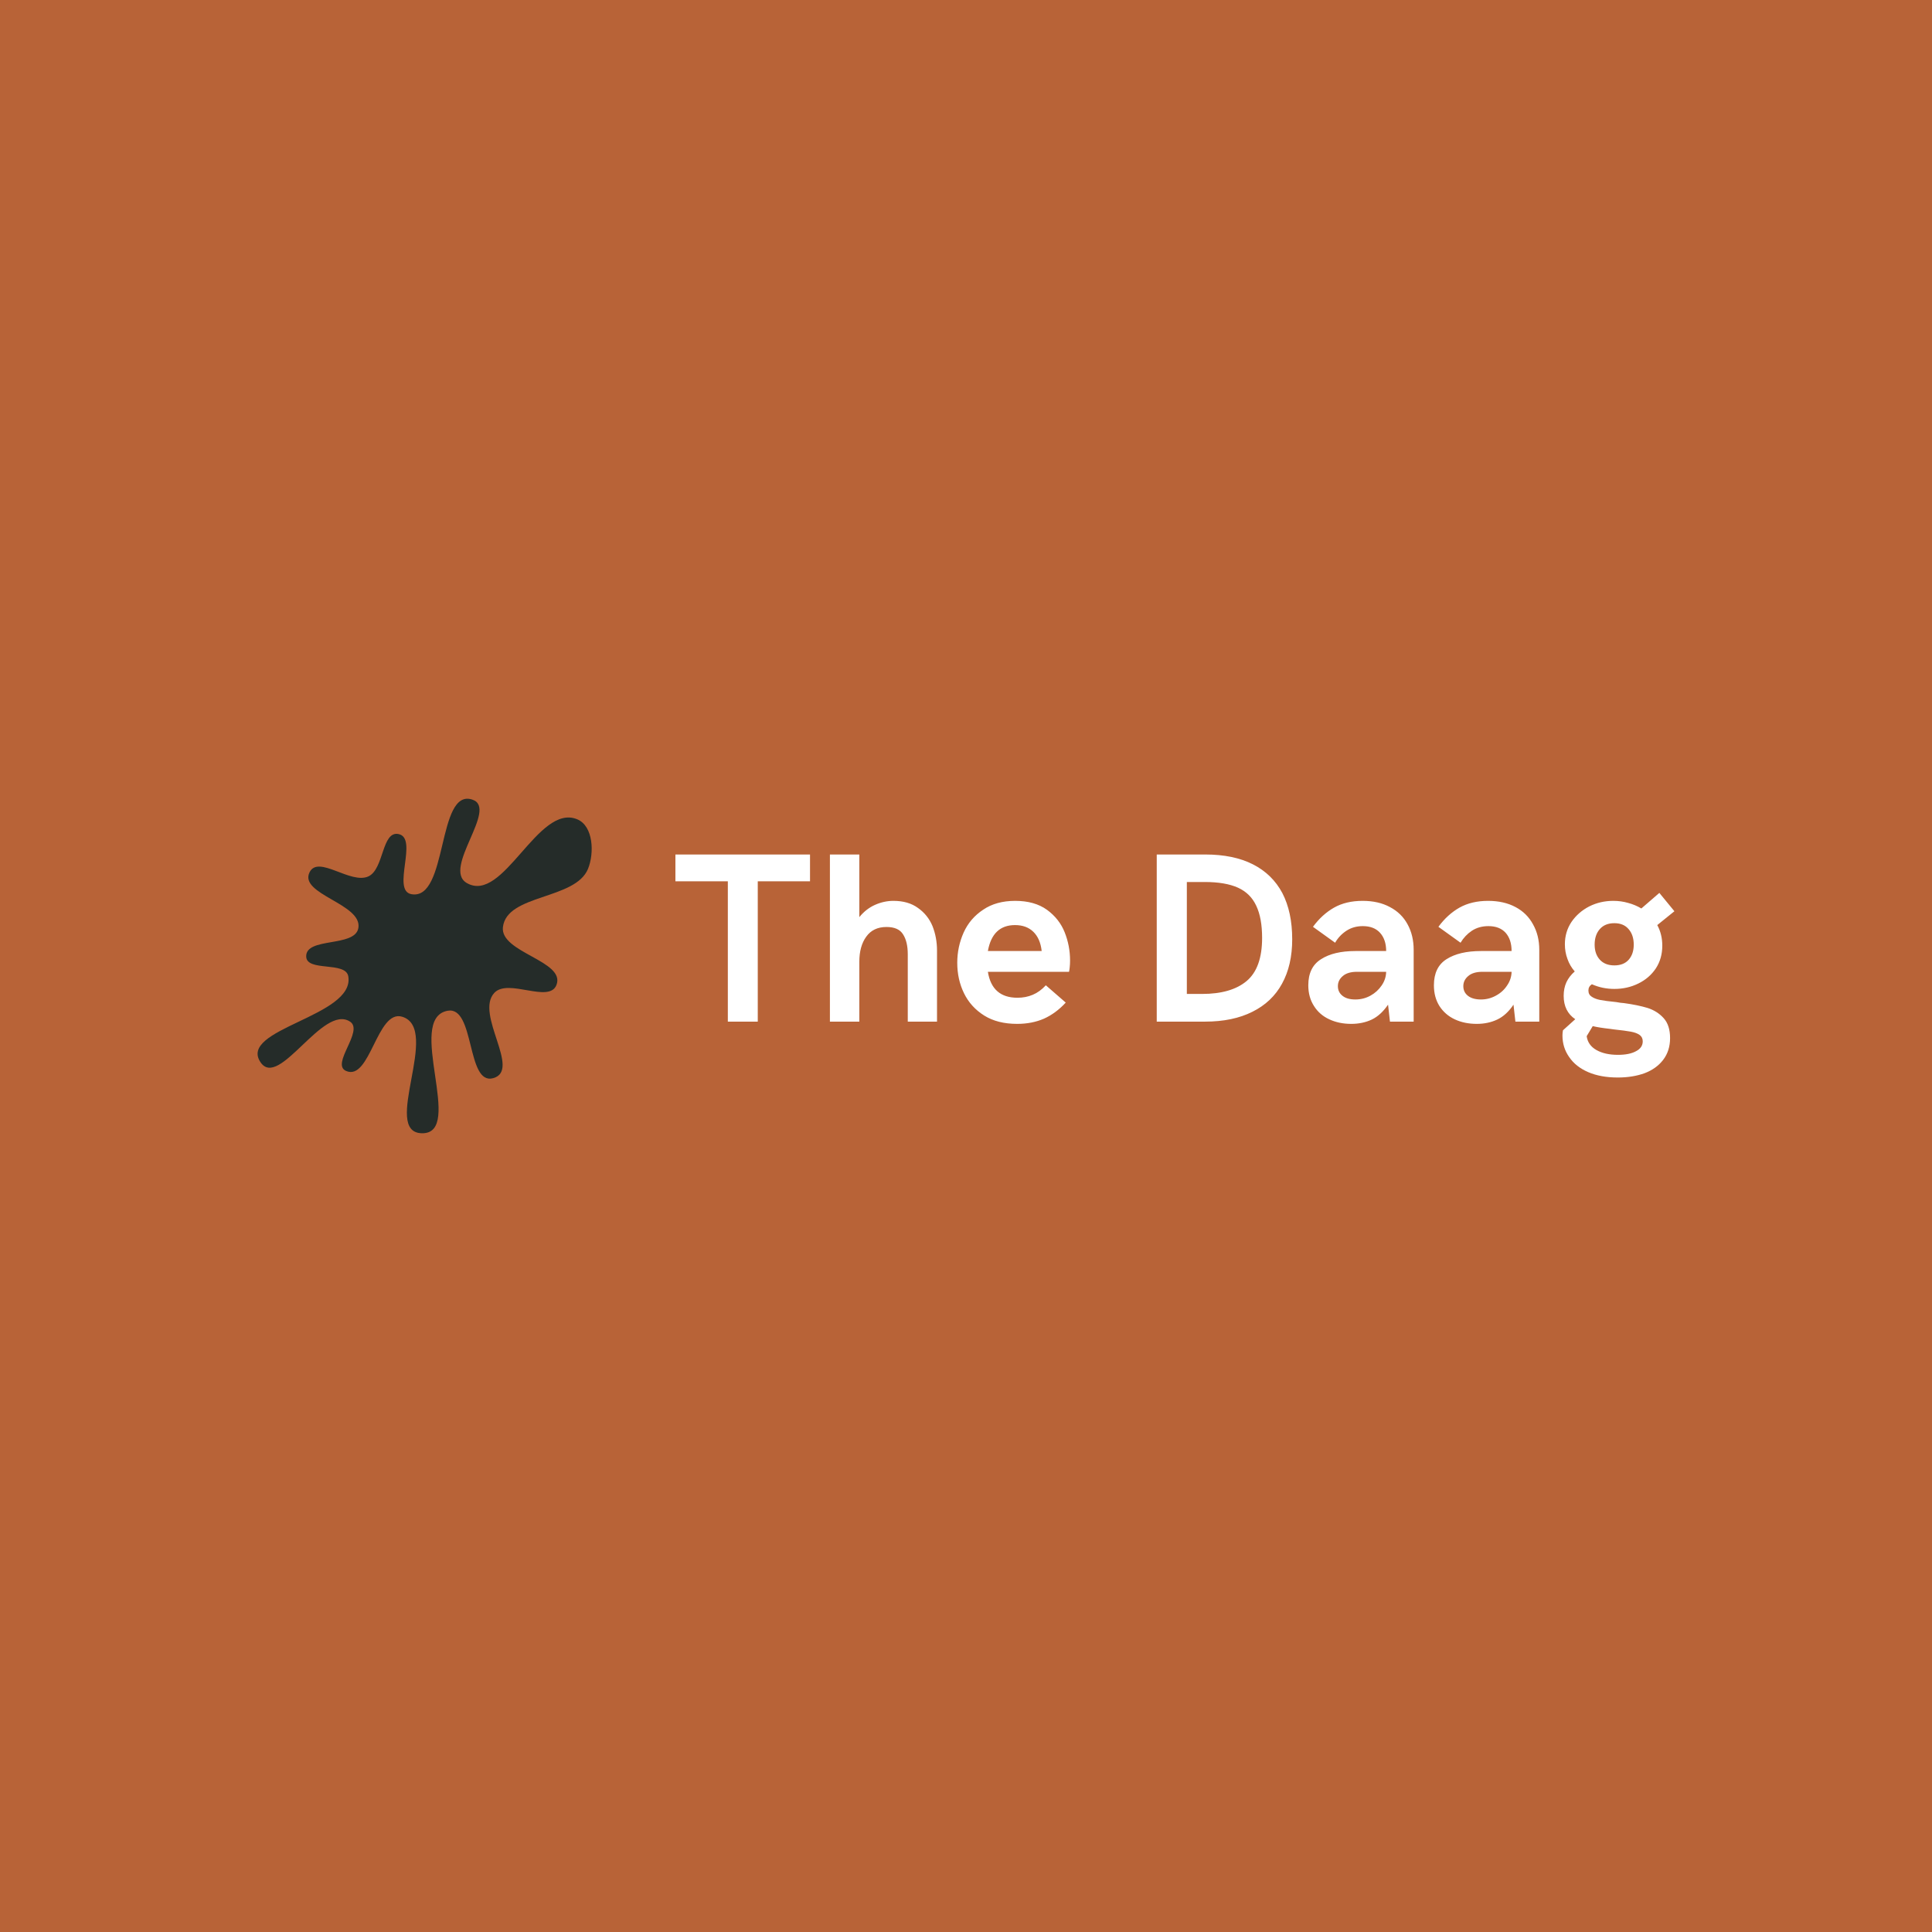
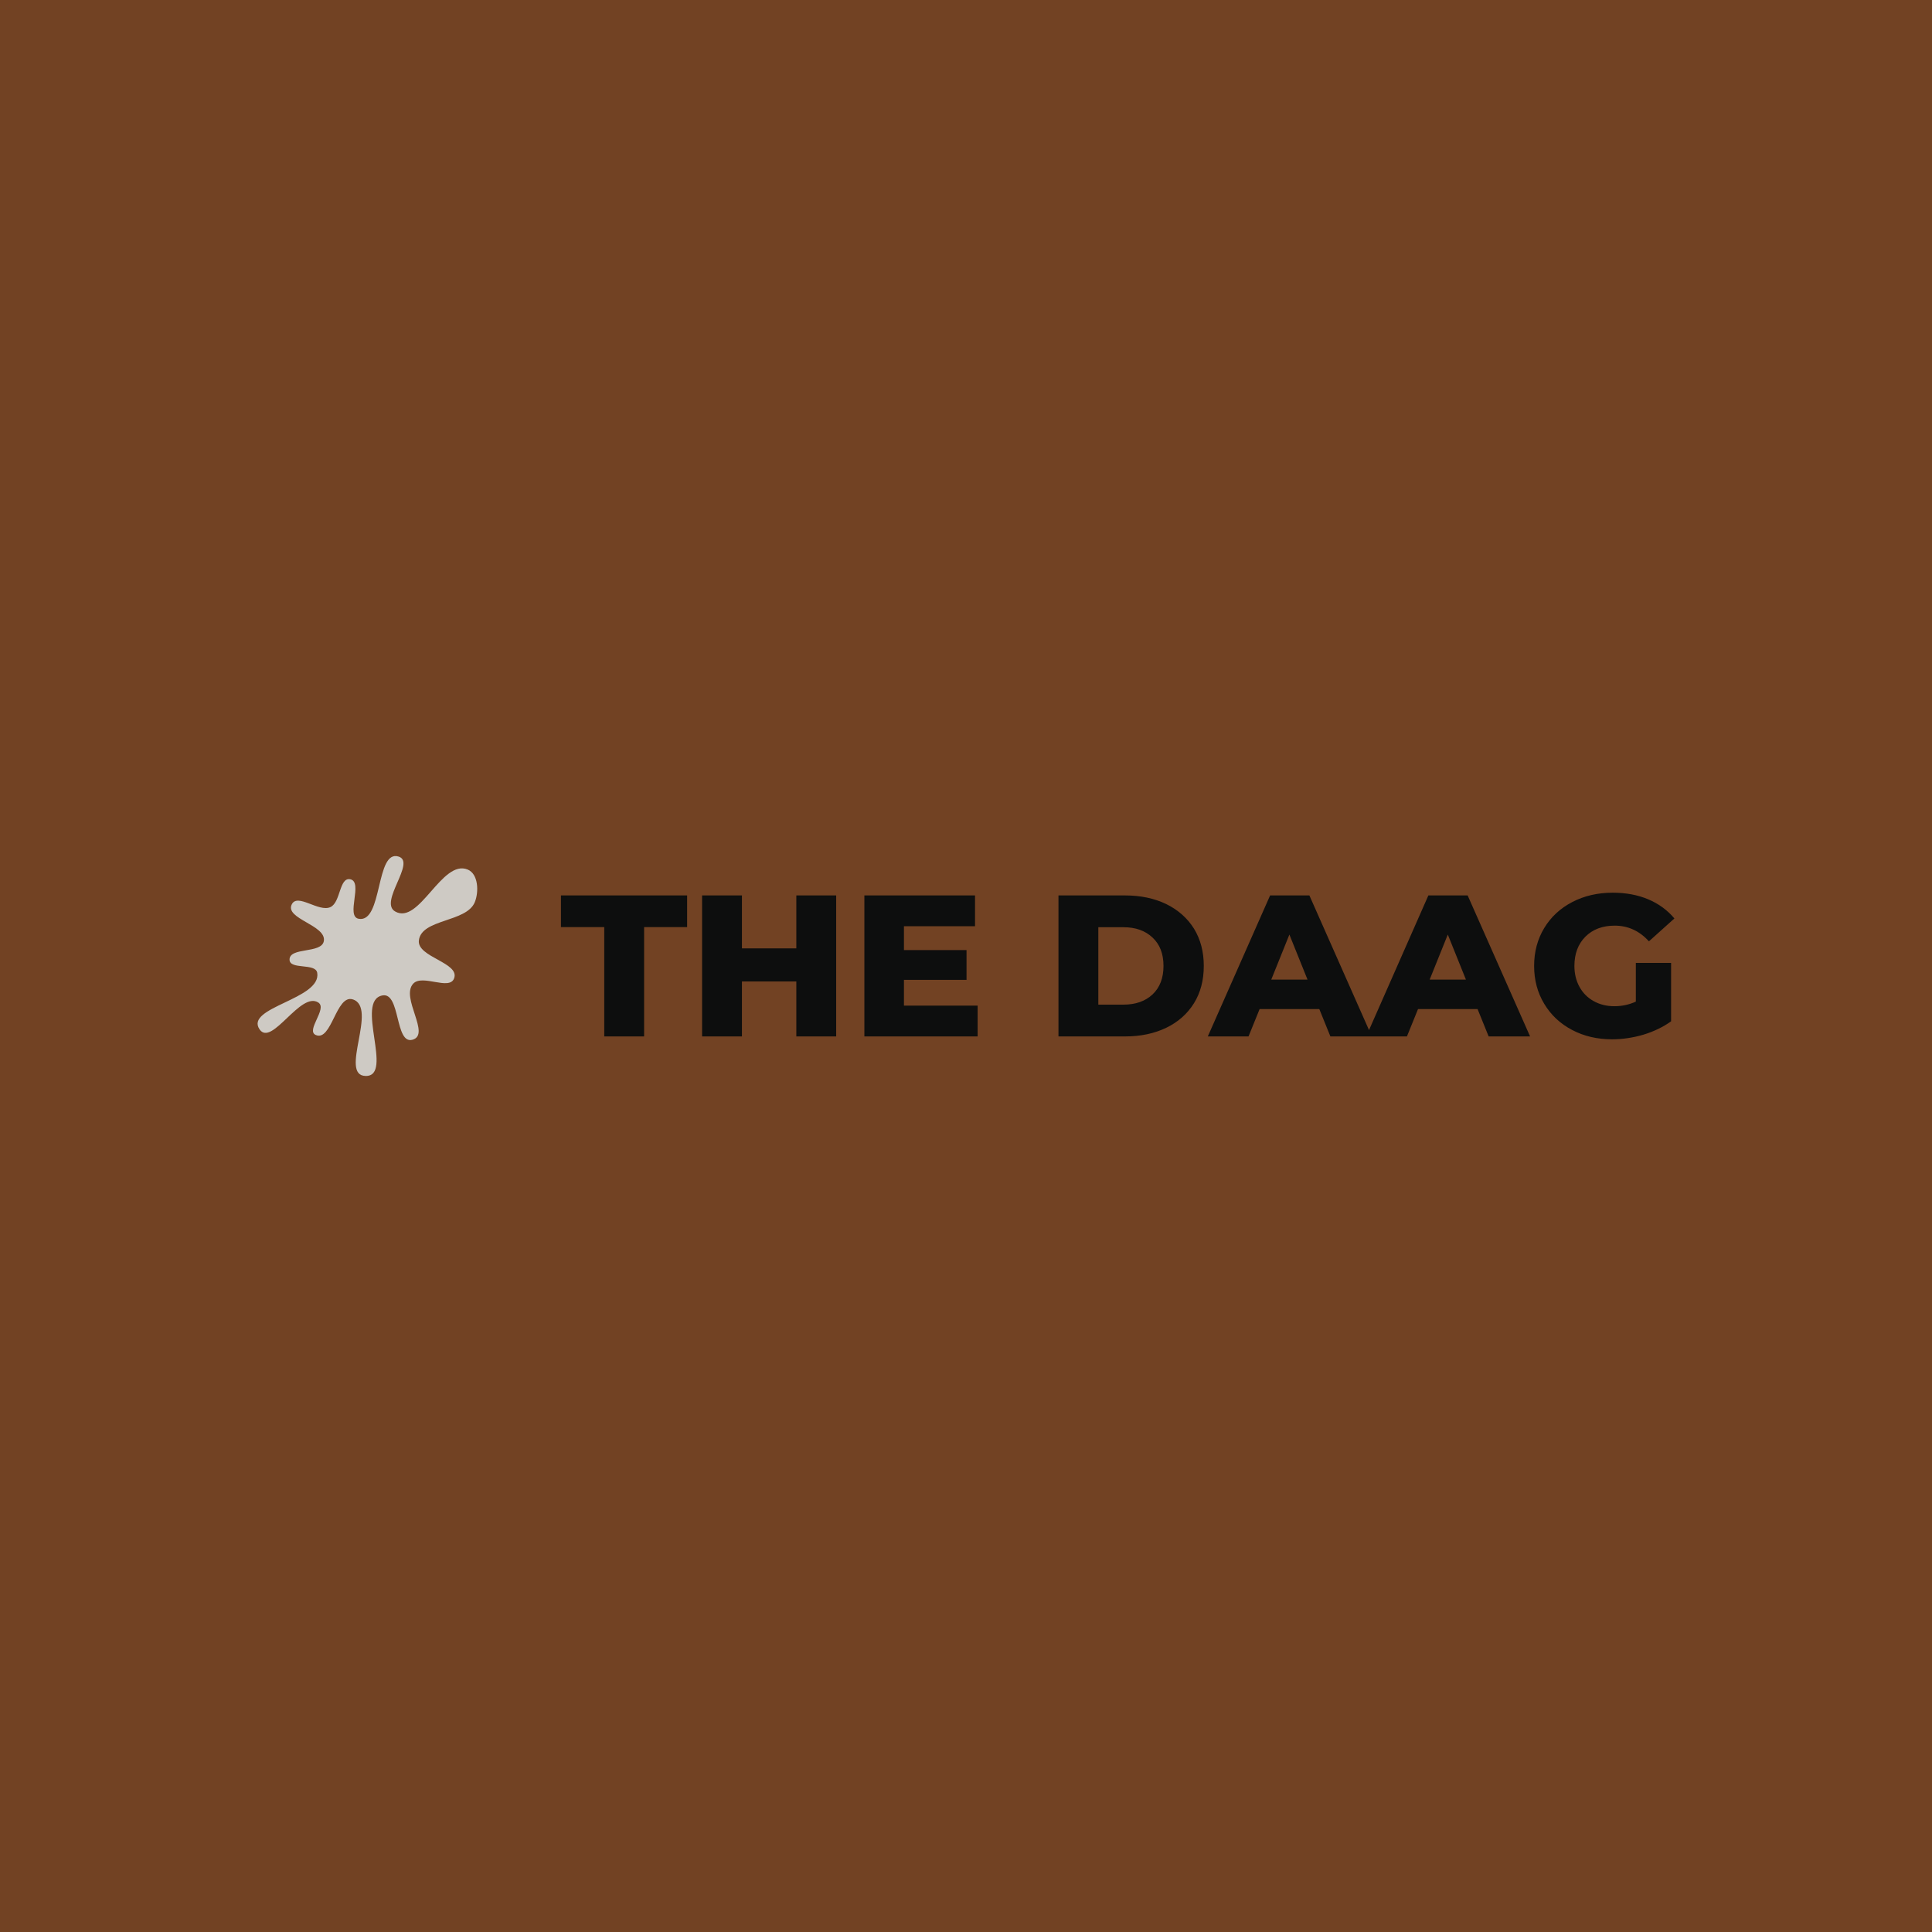
<svg xmlns="http://www.w3.org/2000/svg" data-v-fde0c5aa="" viewBox="0 0 300 300" class="iconLeft">
  <defs data-v-fde0c5aa="" />
-   <rect data-v-fde0c5aa="" fill="#B86337" x="0" y="0" width="300px" height="300px" class="logo-background-square" />
+   <rect data-v-fde0c5aa="" fill="#724223" x="0" y="0" width="300px" height="300px" class="logo-background-square" />
  <defs data-v-fde0c5aa="" />
-   <g data-v-fde0c5aa="" id="06dbb909-11db-4f95-bbbb-6657fc65b404" fill="#ffffff" transform="matrix(2.686567,0,0,2.686567,104.5015,124.7597)">
-     <path d="M3.17 12.61L3.17 4.50L0.14 4.50L0.14 2.95L7.92 2.95L7.92 4.50L4.90 4.50L4.90 12.61L3.17 12.61ZM9.07 12.61L9.07 2.95L10.77 2.95L10.77 6.57L10.77 6.57Q11.16 6.09 11.68 5.86L11.68 5.86L11.68 5.86Q12.20 5.63 12.74 5.63L12.74 5.63L12.74 5.63Q13.60 5.63 14.16 6.04L14.16 6.04L14.16 6.04Q14.73 6.44 15.00 7.09L15.00 7.09L15.00 7.09Q15.26 7.75 15.26 8.50L15.26 8.50L15.26 12.61L13.57 12.61L13.57 8.72L13.57 8.72Q13.57 7.99 13.30 7.57L13.30 7.57L13.30 7.57Q13.04 7.14 12.34 7.14L12.34 7.14L12.34 7.14Q11.57 7.14 11.17 7.70L11.17 7.70L11.17 7.70Q10.77 8.25 10.77 9.15L10.77 9.15L10.77 12.61L9.07 12.61ZM19.89 12.74L19.89 12.74Q18.76 12.74 17.99 12.26L17.99 12.26L17.99 12.26Q17.21 11.77 16.82 10.97L16.82 10.97L16.82 10.97Q16.43 10.17 16.43 9.21L16.43 9.21L16.43 9.21Q16.43 8.29 16.80 7.46L16.80 7.46L16.80 7.46Q17.17 6.64 17.93 6.14L17.93 6.14L17.93 6.14Q18.68 5.63 19.78 5.63L19.78 5.63L19.78 5.63Q20.90 5.63 21.62 6.15L21.62 6.15L21.62 6.15Q22.33 6.67 22.64 7.45L22.64 7.45L22.64 7.45Q22.95 8.23 22.95 9.08L22.95 9.08L22.95 9.08Q22.95 9.28 22.93 9.47L22.93 9.47L22.93 9.47Q22.91 9.66 22.89 9.73L22.89 9.73L18.20 9.73L18.20 9.73Q18.44 11.23 19.91 11.23L19.91 11.23L19.91 11.23Q20.39 11.23 20.79 11.06L20.79 11.06L20.79 11.06Q21.20 10.89 21.55 10.51L21.55 10.51L22.70 11.51L22.70 11.51Q22.13 12.13 21.44 12.44L21.44 12.44L21.44 12.44Q20.75 12.74 19.89 12.74L19.89 12.74ZM18.20 8.53L21.31 8.53L21.31 8.53Q21.23 7.81 20.83 7.42L20.83 7.42L20.83 7.42Q20.43 7.03 19.77 7.03L19.77 7.03L19.77 7.03Q18.47 7.03 18.20 8.53L18.20 8.53ZM27.96 12.61L27.96 2.95L30.76 2.95L30.76 2.95Q32.40 2.95 33.52 3.52L33.52 3.52L33.52 3.52Q34.64 4.09 35.22 5.18L35.22 5.18L35.22 5.18Q35.79 6.28 35.79 7.85L35.79 7.85L35.79 7.85Q35.79 9.35 35.20 10.42L35.20 10.42L35.20 10.42Q34.62 11.48 33.49 12.04L33.49 12.04L33.49 12.04Q32.36 12.61 30.75 12.61L30.75 12.61L27.96 12.61ZM29.70 11.01L30.58 11.01L30.58 11.01Q32.27 11.01 33.16 10.26L33.16 10.26L33.16 10.26Q34.05 9.51 34.05 7.77L34.05 7.77L34.05 7.77Q34.05 6.62 33.71 5.91L33.71 5.91L33.71 5.91Q33.38 5.20 32.66 4.87L32.66 4.87L32.66 4.87Q31.93 4.54 30.73 4.54L30.73 4.54L29.70 4.54L29.70 11.01ZM39.20 12.74L39.20 12.74Q38.50 12.74 37.94 12.48L37.94 12.48L37.94 12.48Q37.37 12.22 37.05 11.71L37.05 11.71L37.05 11.71Q36.72 11.20 36.72 10.51L36.72 10.51L36.72 10.51Q36.72 9.46 37.46 9.00L37.46 9.00L37.46 9.00Q38.19 8.53 39.44 8.53L39.44 8.53L41.22 8.53L41.22 8.53Q41.22 7.87 40.87 7.48L40.87 7.48L40.87 7.48Q40.52 7.09 39.87 7.09L39.87 7.09L39.87 7.09Q39.33 7.09 38.92 7.36L38.92 7.36L38.92 7.36Q38.51 7.63 38.27 8.05L38.27 8.05L36.99 7.13L36.99 7.13Q37.52 6.41 38.21 6.02L38.21 6.02L38.21 6.02Q38.90 5.63 39.86 5.63L39.86 5.63L39.86 5.63Q40.78 5.63 41.44 5.99L41.44 5.99L41.44 5.99Q42.11 6.34 42.46 6.99L42.46 6.99L42.46 6.99Q42.81 7.63 42.81 8.46L42.81 8.46L42.81 12.61L41.44 12.61L41.33 11.63L41.33 11.63Q40.91 12.24 40.39 12.49L40.39 12.49L40.39 12.49Q39.86 12.74 39.20 12.74L39.20 12.74ZM39.44 11.33L39.44 11.33Q39.91 11.33 40.31 11.11L40.31 11.11L40.31 11.11Q40.71 10.89 40.96 10.52L40.96 10.52L40.96 10.52Q41.21 10.16 41.22 9.73L41.22 9.73L39.54 9.73L39.54 9.73Q39.00 9.73 38.72 9.97L38.72 9.97L38.72 9.97Q38.43 10.21 38.43 10.56L38.43 10.56L38.43 10.56Q38.43 10.91 38.70 11.12L38.70 11.12L38.70 11.12Q38.96 11.33 39.44 11.33L39.44 11.33ZM46.46 12.74L46.46 12.74Q45.75 12.74 45.19 12.48L45.19 12.48L45.19 12.48Q44.63 12.22 44.30 11.71L44.30 11.71L44.30 11.71Q43.98 11.20 43.98 10.51L43.98 10.51L43.98 10.51Q43.98 9.46 44.71 9.00L44.71 9.00L44.71 9.00Q45.45 8.53 46.70 8.53L46.70 8.53L48.47 8.53L48.47 8.53Q48.47 7.87 48.13 7.48L48.13 7.48L48.13 7.48Q47.78 7.09 47.13 7.09L47.13 7.09L47.13 7.09Q46.58 7.09 46.17 7.36L46.17 7.36L46.17 7.36Q45.77 7.63 45.52 8.05L45.52 8.05L44.24 7.13L44.24 7.13Q44.77 6.41 45.46 6.02L45.46 6.02L45.46 6.02Q46.16 5.63 47.11 5.63L47.11 5.63L47.11 5.63Q48.03 5.63 48.70 5.99L48.70 5.99L48.70 5.99Q49.36 6.34 49.71 6.99L49.71 6.99L49.71 6.99Q50.07 7.63 50.07 8.46L50.07 8.46L50.07 12.61L48.69 12.61L48.58 11.63L48.58 11.63Q48.17 12.24 47.64 12.49L47.64 12.49L47.64 12.49Q47.11 12.74 46.46 12.74L46.46 12.74ZM46.70 11.33L46.70 11.33Q47.16 11.33 47.56 11.11L47.56 11.11L47.56 11.11Q47.97 10.89 48.21 10.52L48.21 10.52L48.21 10.52Q48.46 10.16 48.47 9.73L48.47 9.73L46.79 9.73L46.79 9.73Q46.25 9.73 45.97 9.97L45.97 9.97L45.97 9.97Q45.68 10.21 45.68 10.56L45.68 10.56L45.68 10.56Q45.68 10.91 45.95 11.12L45.95 11.12L45.95 11.12Q46.22 11.33 46.70 11.33L46.70 11.33ZM54.97 11.54L54.97 11.54Q55.77 11.65 56.33 11.82L56.33 11.82L56.33 11.82Q56.89 12.00 57.26 12.41L57.26 12.41L57.26 12.41Q57.63 12.82 57.63 13.56L57.63 13.56L57.63 13.56Q57.63 14.30 57.23 14.82L57.23 14.82L57.23 14.82Q56.84 15.33 56.16 15.59L56.16 15.59L56.16 15.59Q55.47 15.84 54.61 15.84L54.61 15.84L54.61 15.84Q53.62 15.84 52.90 15.53L52.90 15.53L52.90 15.53Q52.18 15.22 51.80 14.66L51.80 14.66L51.80 14.66Q51.41 14.11 51.41 13.41L51.41 13.41L51.41 13.41Q51.41 13.25 51.44 13.11L51.44 13.11L52.15 12.47L52.15 12.47Q51.48 12.02 51.48 11.12L51.48 11.12L51.48 11.12Q51.48 10.68 51.64 10.33L51.64 10.33L51.64 10.33Q51.80 9.99 52.12 9.71L52.12 9.71L52.12 9.71Q51.84 9.39 51.70 8.99L51.70 8.99L51.70 8.99Q51.55 8.59 51.55 8.14L51.55 8.14L51.55 8.14Q51.55 7.42 51.93 6.85L51.93 6.85L51.93 6.85Q52.32 6.28 52.96 5.95L52.96 5.95L52.96 5.95Q53.60 5.63 54.35 5.63L54.35 5.63L54.35 5.63Q54.80 5.63 55.21 5.75L55.21 5.75L55.21 5.75Q55.62 5.86 55.97 6.07L55.97 6.07L57.01 5.17L57.88 6.23L56.89 7.03L56.89 7.03Q57.18 7.56 57.18 8.22L57.18 8.22L57.18 8.22Q57.18 8.96 56.81 9.53L56.81 9.53L56.81 9.53Q56.43 10.10 55.79 10.41L55.79 10.41L55.79 10.41Q55.16 10.72 54.41 10.72L54.41 10.72L54.41 10.72Q53.72 10.72 53.11 10.45L53.11 10.45L53.11 10.45Q52.91 10.58 52.91 10.81L52.91 10.81L52.91 10.81Q52.91 11.05 53.10 11.17L53.10 11.17L53.10 11.17Q53.29 11.30 53.60 11.36L53.60 11.36L53.60 11.36Q53.91 11.42 54.52 11.48L54.52 11.48L54.52 11.48Q54.65 11.50 54.76 11.52L54.76 11.52L54.76 11.52Q54.87 11.53 54.97 11.54L54.97 11.54ZM54.41 6.92L54.41 6.92Q53.87 6.92 53.57 7.26L53.57 7.26L53.57 7.26Q53.27 7.60 53.27 8.16L53.27 8.16L53.27 8.16Q53.27 8.70 53.57 9.03L53.57 9.03L53.57 9.03Q53.87 9.36 54.41 9.36L54.41 9.36L54.41 9.36Q54.95 9.36 55.24 9.03L55.24 9.03L55.24 9.03Q55.53 8.70 55.53 8.16L55.53 8.16L55.53 8.16Q55.53 7.60 55.23 7.26L55.23 7.26L55.23 7.26Q54.94 6.92 54.41 6.92L54.41 6.92ZM54.62 14.53L54.62 14.53Q55.28 14.53 55.66 14.32L55.66 14.32L55.66 14.32Q56.05 14.12 56.05 13.75L56.05 13.75L56.05 13.75Q56.05 13.51 55.87 13.38L55.87 13.38L55.87 13.38Q55.69 13.25 55.36 13.19L55.36 13.19L55.36 13.19Q55.04 13.13 54.38 13.06L54.38 13.06L54.38 13.06Q54.24 13.04 54.17 13.03L54.17 13.03L54.17 13.03Q53.53 12.96 53.16 12.87L53.16 12.87L52.81 13.45L52.81 13.45Q52.88 13.97 53.37 14.25L53.37 14.25L53.37 14.25Q53.86 14.53 54.62 14.53L54.62 14.53Z" />
+   <g data-v-fde0c5aa="" id="91f5a11f-3424-43b8-817e-492fe96a02fa" fill="#0D0E0E" transform="matrix(2.234088,0,0,2.234088,86.96985,130.664)">
+     <path d="M3.07 13.55L3.07 5.95L0.06 5.95L0.06 3.75L8.83 3.75L8.83 5.95L5.84 5.95L5.84 13.55L3.07 13.55ZM16.42 3.75L19.19 3.75L19.19 13.55L16.42 13.55L16.42 9.73L12.64 9.73L12.64 13.55L9.87 13.55L9.87 3.75L12.64 3.75L12.64 7.43L16.42 7.43L16.42 3.75ZM23.90 11.41L29.02 11.41L29.02 13.55L21.15 13.55L21.15 3.75L28.84 3.75L28.84 5.89L23.90 5.89L23.90 7.55L28.25 7.55L28.25 9.62L23.90 9.62L23.90 11.41ZM34.64 13.55L34.64 3.75L39.27 3.75L39.27 3.75Q40.88 3.75 42.13 4.35L42.13 4.35L42.13 4.35Q43.37 4.96 44.06 6.06L44.06 6.06L44.06 6.06Q44.74 7.17 44.74 8.65L44.74 8.65L44.74 8.65Q44.74 10.14 44.06 11.24L44.06 11.24L44.06 11.24Q43.37 12.35 42.13 12.95L42.13 12.95L42.13 12.95Q40.88 13.55 39.27 13.55L39.27 13.55L34.64 13.55ZM37.41 11.34L39.16 11.34L39.16 11.34Q40.42 11.34 41.18 10.63L41.18 10.63L41.18 10.63Q41.94 9.91 41.94 8.65L41.94 8.65L41.94 8.65Q41.94 7.39 41.18 6.68L41.18 6.68L41.18 6.68Q40.42 5.96 39.16 5.96L39.16 5.96L37.41 5.96L37.41 11.34ZM53.54 13.55L52.77 11.65L48.62 11.65L47.85 13.55L45.02 13.55L49.35 3.75L52.08 3.75L56.42 13.55L53.54 13.55ZM49.43 9.60L51.95 9.60L50.69 6.47L49.43 9.60ZM64.54 13.55L63.77 11.65L59.63 11.65L58.86 13.55L56.03 13.55L60.35 3.75L63.08 3.75L67.42 13.55L64.54 13.55ZM60.44 9.60L62.96 9.60L61.70 6.47L60.44 9.60ZM74.77 11.13L74.77 8.44L77.22 8.44L77.22 12.50L77.22 12.50Q76.38 13.10 75.29 13.43L75.29 13.43L75.29 13.43Q74.20 13.75 73.11 13.75L73.11 13.75L73.11 13.75Q71.57 13.75 70.34 13.10L70.34 13.10L70.34 13.10Q69.10 12.45 68.40 11.28L68.40 11.28L68.40 11.28Q67.70 10.12 67.70 8.65L67.70 8.65L67.70 8.65Q67.70 7.18 68.40 6.02L68.40 6.02L68.40 6.02Q69.10 4.86 70.35 4.21L70.35 4.21L70.35 4.21Q71.60 3.56 73.16 3.56L73.16 3.56L73.16 3.56Q74.54 3.56 75.63 4.02L75.63 4.02L75.63 4.02Q76.72 4.48 77.45 5.35L77.45 5.35L75.68 6.94L75.68 6.94Q74.69 5.85 73.30 5.85L73.30 5.85L73.30 5.85Q72.04 5.85 71.27 6.61L71.27 6.61L71.27 6.61Q70.50 7.38 70.50 8.65L70.50 8.65L70.50 8.65Q70.50 9.46 70.85 10.10L70.85 10.10L70.85 10.10Q71.20 10.74 71.83 11.09L71.83 11.09L71.83 11.09Q72.46 11.45 73.28 11.45L73.28 11.45L73.28 11.45Q74.07 11.45 74.77 11.13L74.77 11.13Z" />
  </g>
  <defs data-v-fde0c5aa="" />
-   <g data-v-fde0c5aa="" id="57589702-6aaf-4cb3-a56b-8c5e7e066e09" stroke="none" fill="#252C29" transform="matrix(0.5774736,0,0,0.5774736,37.01472,121.1129)">
+   <g data-v-fde0c5aa="" id="0d4e8d82-9d1f-4a0b-9413-e5120c1637ad" stroke="none" fill="#CECAC4" transform="matrix(0.3796261,0,0,0.3796261,38.0375,131.0099)">
    <path d="M30.02 64.975c3.822 2.509-5.276 11.424-1.061 13.268 6.501 2.844 8.29-16.664 15.1-14.575 10.526 3.231-5.758 31.13 5.293 31.33 11.7.213-4.581-30.851 6.915-32.942 7.385-1.343 5.02 20.12 12.241 18.13 7.676-2.116-4.992-17.215.31-22.934 3.73-4.02 14.746 2.913 16.71-2.125 2.53-6.491-15.207-8.681-14.392-15.565 1.055-8.915 19.462-7.3 22.877-15.655 1.727-4.224 1.457-11.507-2.885-13.325-10.593-4.435-19.842 22.868-29.72 17.12-6.686-3.892 8.609-20.07 1.498-22.423-9.574-3.169-6.474 27.25-16.393 25.429-5.417-.995 1.962-15.04-3.43-16.16-4.553-.945-3.885 9.38-8.09 11.366-4.787 2.261-13.486-5.844-15.844-1.104-2.961 5.952 14.28 8.488 13.11 15.03-.938 5.24-14.181 2.326-14.02 7.647.126 4.166 10.617 1.205 11.317 5.313C31.405 63.656-.253 66.87 5.985 75.95c4.99 7.259 16.72-15.775 24.04-10.969" />
  </g>
</svg>
